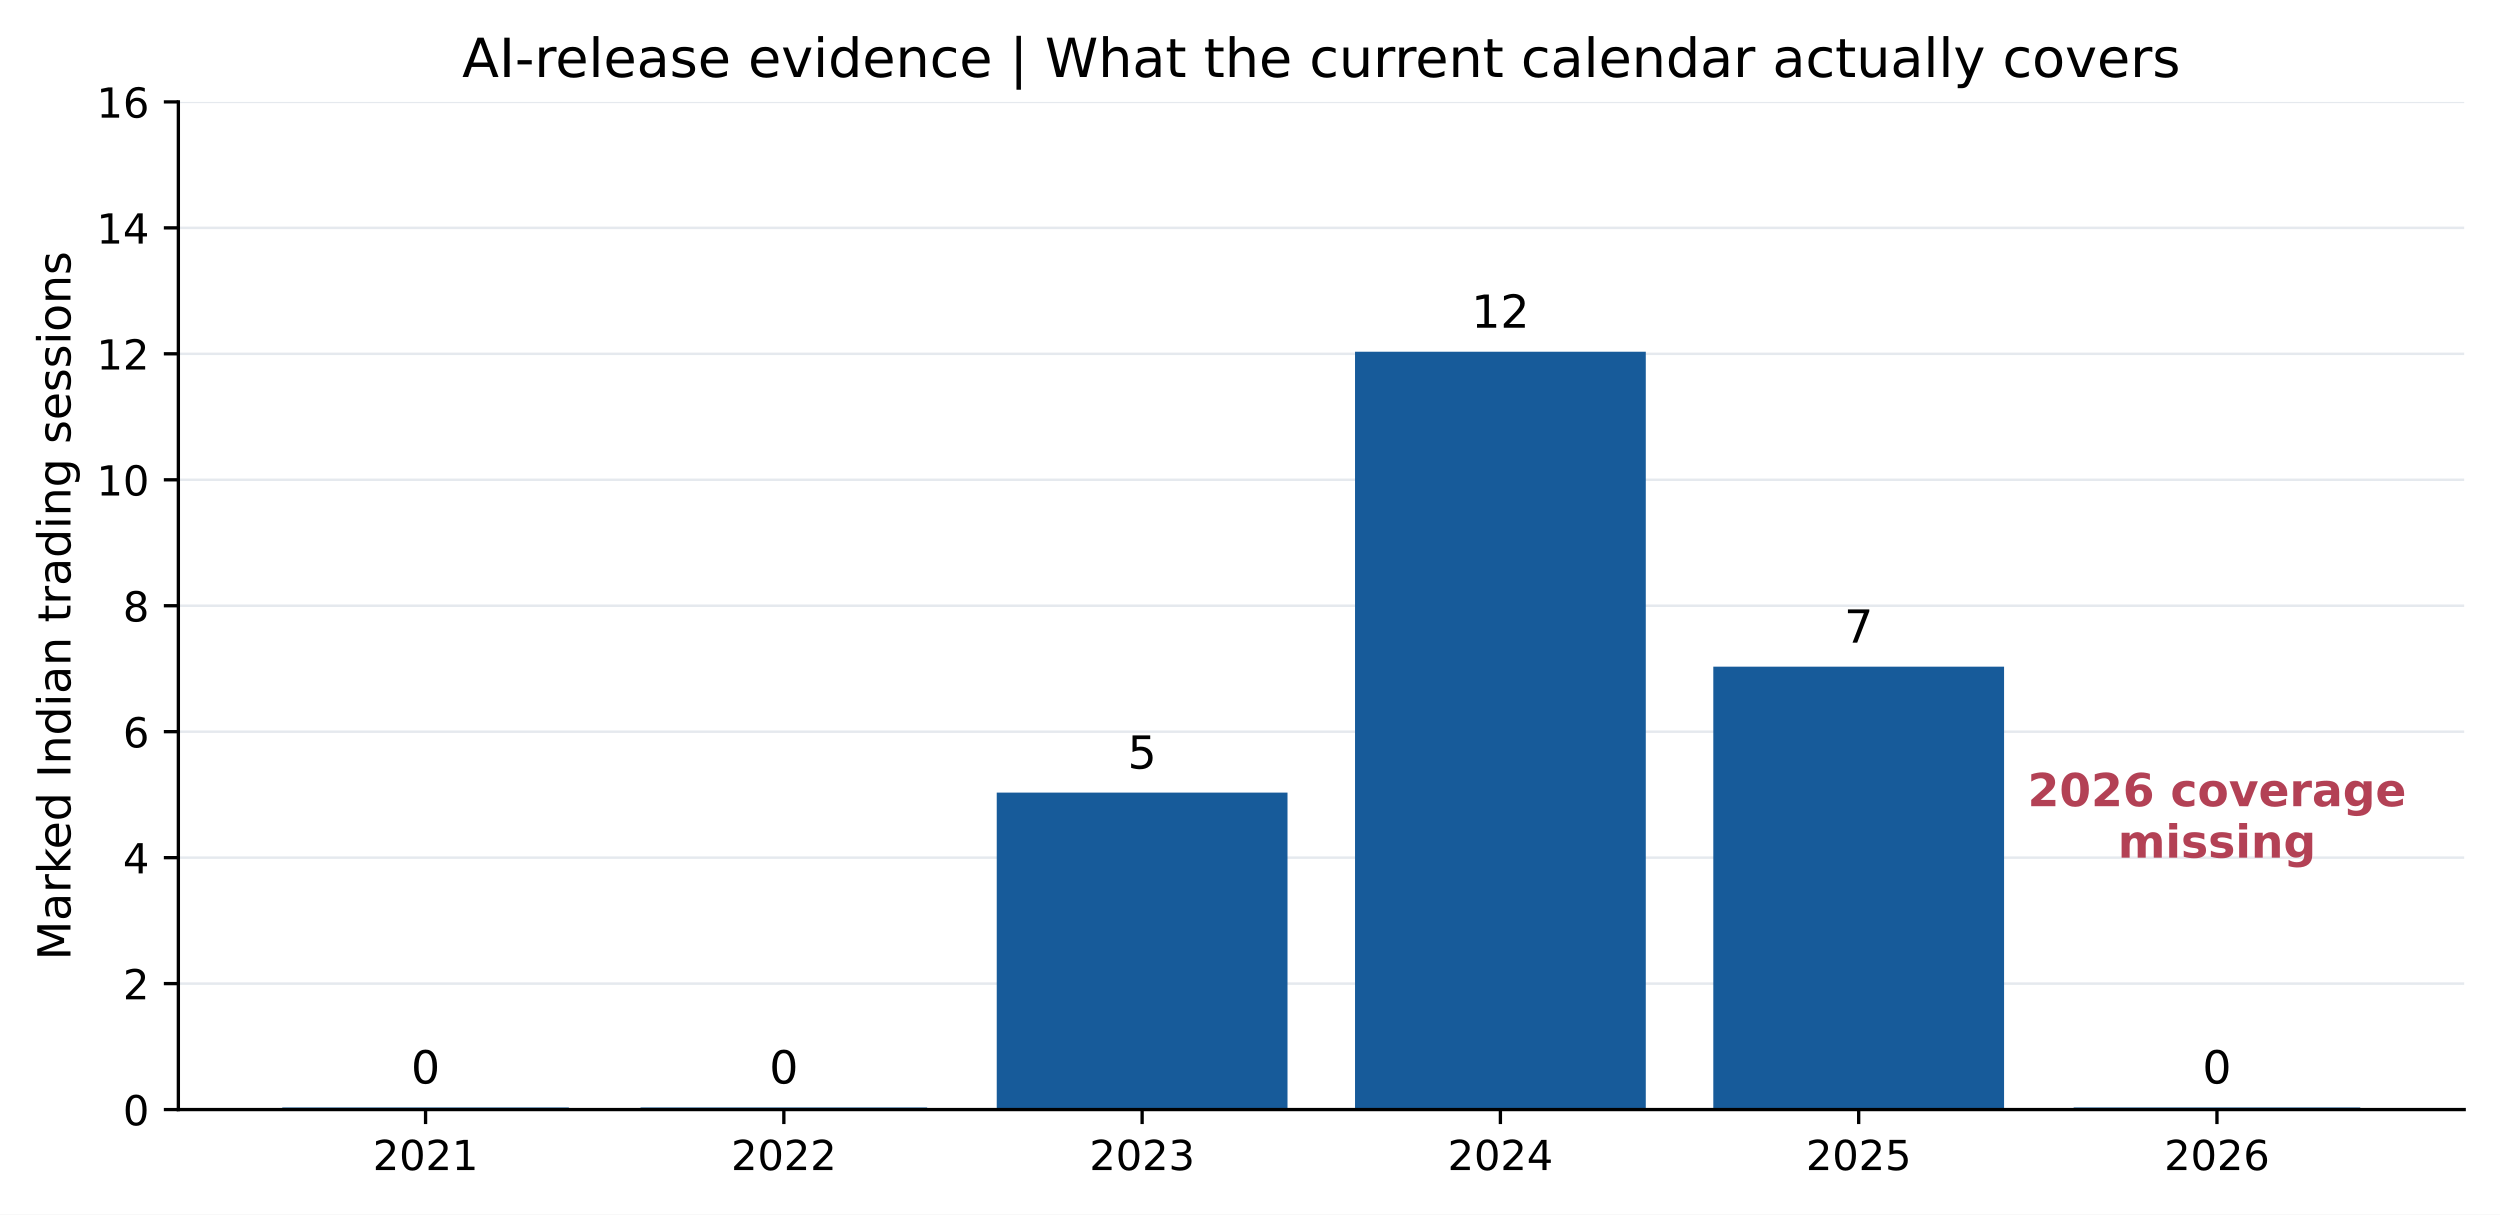
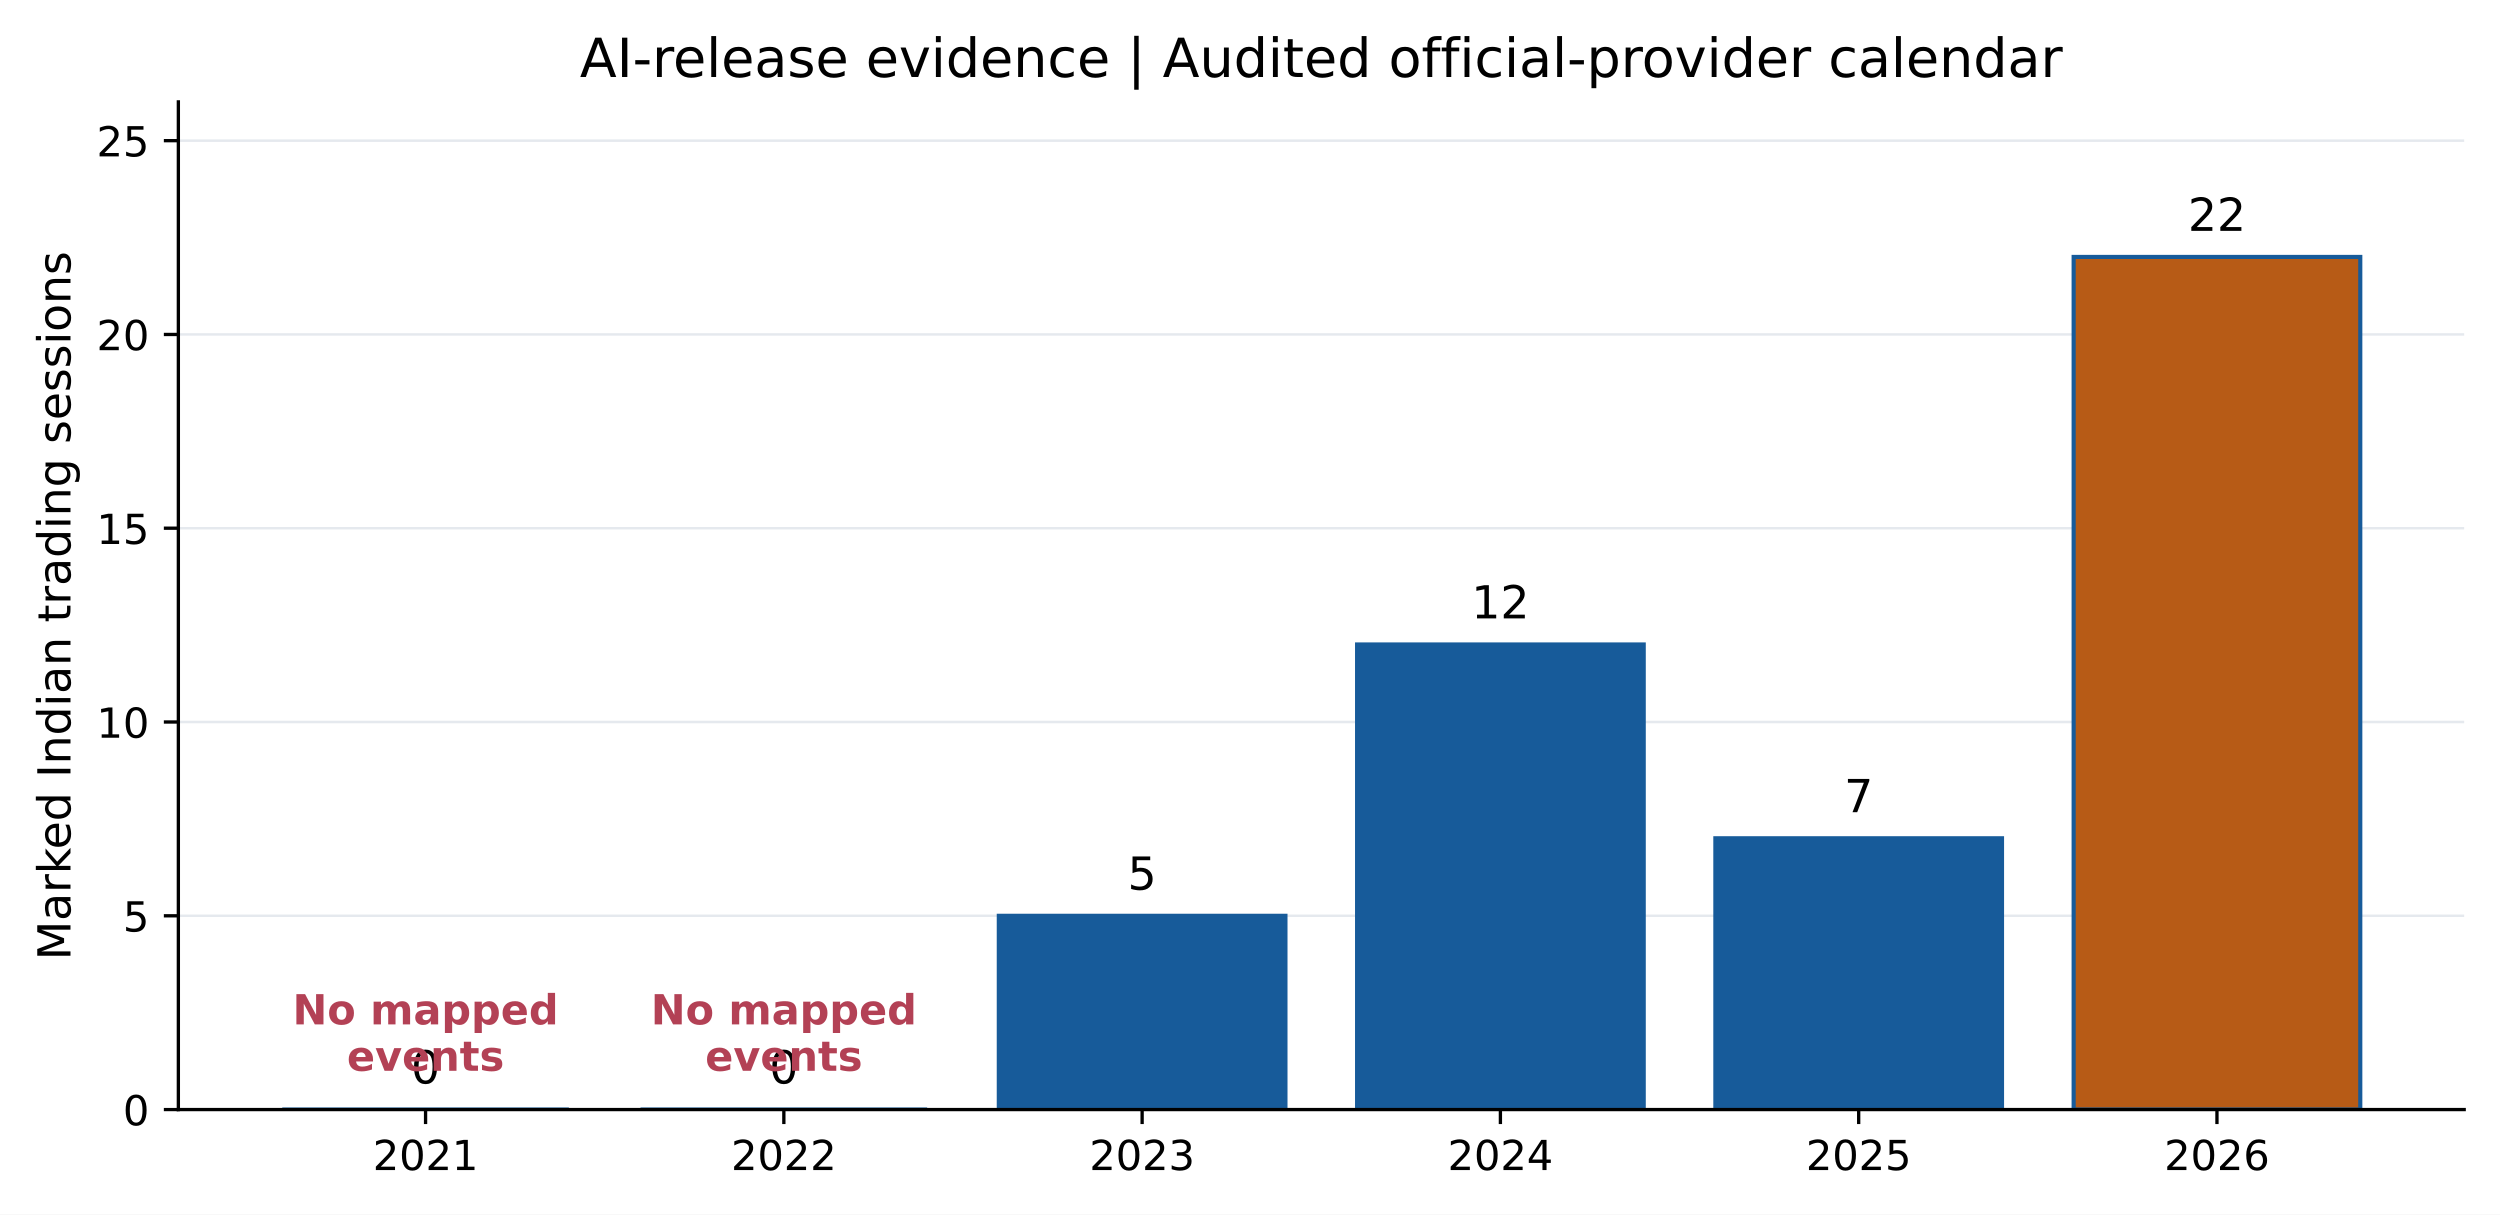
<svg xmlns="http://www.w3.org/2000/svg" xmlns:xlink="http://www.w3.org/1999/xlink" width="602.883pt" height="292.893pt" viewBox="0 0 602.883 292.893" version="1.1">
  <defs>
    <style type="text/css">*{stroke-linejoin: round; stroke-linecap: butt}</style>
  </defs>
  <g id="figure_1">
    <g id="patch_1">
      <path d="M 0 292.893  L 602.883 292.893  L 602.883 0  L 0 0  z " style="fill: #ffffff" />
    </g>
    <g id="axes_1">
      <g id="patch_2">
        <path d="M 43.011 267.575  L 594.243 267.575  L 594.243 24.575  L 43.011 24.575  z " style="fill: #ffffff" />
      </g>
      <g id="matplotlib.axis_1">
        <g id="xtick_1">
          <g id="line2d_1">
            <defs>
-               <path id="m4fd9d21211" d="M 0 0  L 0 3.5  " style="stroke: #000000; stroke-width: 0.8" />
+               <path id="m584eda7287" d="M 0 0  L 0 3.5  " style="stroke: #000000; stroke-width: 0.8" />
            </defs>
            <g>
-               <use xlink:href="#m4fd9d21211" x="102.627" y="267.575" style="stroke: #000000; stroke-width: 0.8" />
+               <use xlink:href="#m584eda7287" x="102.627" y="267.575" style="stroke: #000000; stroke-width: 0.8" />
            </g>
          </g>
          <g id="text_1">
            <text style="font-size: 10px; font-family: 'DejaVu Sans'; text-anchor: middle" x="102.627" y="282.173" transform="rotate(-0 102.6269 282.1733)">2021</text>
          </g>
        </g>
        <g id="xtick_2">
          <g id="line2d_2">
            <g>
-               <use xlink:href="#m4fd9d21211" x="189.027" y="267.575" style="stroke: #000000; stroke-width: 0.8" />
+               <use xlink:href="#m584eda7287" x="189.027" y="267.575" style="stroke: #000000; stroke-width: 0.8" />
            </g>
          </g>
          <g id="text_2">
            <text style="font-size: 10px; font-family: 'DejaVu Sans'; text-anchor: middle" x="189.027" y="282.173" transform="rotate(-0 189.0269 282.1733)">2022</text>
          </g>
        </g>
        <g id="xtick_3">
          <g id="line2d_3">
            <g>
-               <use xlink:href="#m4fd9d21211" x="275.427" y="267.575" style="stroke: #000000; stroke-width: 0.8" />
+               <use xlink:href="#m584eda7287" x="275.427" y="267.575" style="stroke: #000000; stroke-width: 0.8" />
            </g>
          </g>
          <g id="text_3">
            <text style="font-size: 10px; font-family: 'DejaVu Sans'; text-anchor: middle" x="275.427" y="282.173" transform="rotate(-0 275.4269 282.1733)">2023</text>
          </g>
        </g>
        <g id="xtick_4">
          <g id="line2d_4">
            <g>
-               <use xlink:href="#m4fd9d21211" x="361.827" y="267.575" style="stroke: #000000; stroke-width: 0.8" />
+               <use xlink:href="#m584eda7287" x="361.827" y="267.575" style="stroke: #000000; stroke-width: 0.8" />
            </g>
          </g>
          <g id="text_4">
            <text style="font-size: 10px; font-family: 'DejaVu Sans'; text-anchor: middle" x="361.827" y="282.173" transform="rotate(-0 361.8269 282.1733)">2024</text>
          </g>
        </g>
        <g id="xtick_5">
          <g id="line2d_5">
            <g>
-               <use xlink:href="#m4fd9d21211" x="448.227" y="267.575" style="stroke: #000000; stroke-width: 0.8" />
+               <use xlink:href="#m584eda7287" x="448.227" y="267.575" style="stroke: #000000; stroke-width: 0.8" />
            </g>
          </g>
          <g id="text_5">
            <text style="font-size: 10px; font-family: 'DejaVu Sans'; text-anchor: middle" x="448.227" y="282.173" transform="rotate(-0 448.2269 282.1733)">2025</text>
          </g>
        </g>
        <g id="xtick_6">
          <g id="line2d_6">
            <g>
-               <use xlink:href="#m4fd9d21211" x="534.627" y="267.575" style="stroke: #000000; stroke-width: 0.8" />
+               <use xlink:href="#m584eda7287" x="534.627" y="267.575" style="stroke: #000000; stroke-width: 0.8" />
            </g>
          </g>
          <g id="text_6">
            <text style="font-size: 10px; font-family: 'DejaVu Sans'; text-anchor: middle" x="534.627" y="282.173" transform="rotate(-0 534.6269 282.1733)">2026</text>
          </g>
        </g>
      </g>
      <g id="matplotlib.axis_2">
        <g id="ytick_1">
          <g id="line2d_7">
-             <path d="M 43.011 267.575  L 594.243 267.575  " clip-path="url(#p7fcf66a200)" style="fill: none; stroke: #e5e9ee; stroke-width: 0.6; stroke-linecap: square" />
+             <path d="M 43.011 267.575  L 594.243 267.575  " clip-path="url(#p99d630dd5f)" style="fill: none; stroke: #e5e9ee; stroke-width: 0.6; stroke-linecap: square" />
          </g>
          <g id="line2d_8">
            <defs>
-               <path id="m845ad731f4" d="M 0 0  L -3.5 0  " style="stroke: #000000; stroke-width: 0.8" />
+               <path id="m1fa682797b" d="M 0 0  L -3.5 0  " style="stroke: #000000; stroke-width: 0.8" />
            </defs>
            <g>
-               <use xlink:href="#m845ad731f4" x="43.011" y="267.575" style="stroke: #000000; stroke-width: 0.8" />
+               <use xlink:href="#m1fa682797b" x="43.011" y="267.575" style="stroke: #000000; stroke-width: 0.8" />
            </g>
          </g>
          <g id="text_7">
            <text style="font-size: 10px; font-family: 'DejaVu Sans'; text-anchor: end" x="36.011" y="271.374" transform="rotate(-0 36.01094 271.3741)">0</text>
          </g>
        </g>
        <g id="ytick_2">
          <g id="line2d_9">
-             <path d="M 43.011 237.2  L 594.243 237.2  " clip-path="url(#p7fcf66a200)" style="fill: none; stroke: #e5e9ee; stroke-width: 0.6; stroke-linecap: square" />
+             <path d="M 43.011 220.844  L 594.243 220.844  " clip-path="url(#p99d630dd5f)" style="fill: none; stroke: #e5e9ee; stroke-width: 0.6; stroke-linecap: square" />
          </g>
          <g id="line2d_10">
            <g>
-               <use xlink:href="#m845ad731f4" x="43.011" y="237.2" style="stroke: #000000; stroke-width: 0.8" />
+               <use xlink:href="#m1fa682797b" x="43.011" y="220.844" style="stroke: #000000; stroke-width: 0.8" />
            </g>
          </g>
          <g id="text_8">
-             <text style="font-size: 10px; font-family: 'DejaVu Sans'; text-anchor: end" x="36.011" y="240.999" transform="rotate(-0 36.01094 240.9991)">2</text>
+             <text style="font-size: 10px; font-family: 'DejaVu Sans'; text-anchor: end" x="36.011" y="224.643" transform="rotate(-0 36.01094 224.6433)">5</text>
          </g>
        </g>
        <g id="ytick_3">
          <g id="line2d_11">
-             <path d="M 43.011 206.825  L 594.243 206.825  " clip-path="url(#p7fcf66a200)" style="fill: none; stroke: #e5e9ee; stroke-width: 0.6; stroke-linecap: square" />
+             <path d="M 43.011 174.113  L 594.243 174.113  " clip-path="url(#p99d630dd5f)" style="fill: none; stroke: #e5e9ee; stroke-width: 0.6; stroke-linecap: square" />
          </g>
          <g id="line2d_12">
            <g>
-               <use xlink:href="#m845ad731f4" x="43.011" y="206.825" style="stroke: #000000; stroke-width: 0.8" />
+               <use xlink:href="#m1fa682797b" x="43.011" y="174.113" style="stroke: #000000; stroke-width: 0.8" />
            </g>
          </g>
          <g id="text_9">
-             <text style="font-size: 10px; font-family: 'DejaVu Sans'; text-anchor: end" x="36.011" y="210.624" transform="rotate(-0 36.01094 210.6241)">4</text>
+             <text style="font-size: 10px; font-family: 'DejaVu Sans'; text-anchor: end" x="36.011" y="177.913" transform="rotate(-0 36.01094 177.9125)">10</text>
          </g>
        </g>
        <g id="ytick_4">
          <g id="line2d_13">
-             <path d="M 43.011 176.45  L 594.243 176.45  " clip-path="url(#p7fcf66a200)" style="fill: none; stroke: #e5e9ee; stroke-width: 0.6; stroke-linecap: square" />
+             <path d="M 43.011 127.383  L 594.243 127.383  " clip-path="url(#p99d630dd5f)" style="fill: none; stroke: #e5e9ee; stroke-width: 0.6; stroke-linecap: square" />
          </g>
          <g id="line2d_14">
            <g>
-               <use xlink:href="#m845ad731f4" x="43.011" y="176.45" style="stroke: #000000; stroke-width: 0.8" />
+               <use xlink:href="#m1fa682797b" x="43.011" y="127.383" style="stroke: #000000; stroke-width: 0.8" />
            </g>
          </g>
          <g id="text_10">
-             <text style="font-size: 10px; font-family: 'DejaVu Sans'; text-anchor: end" x="36.011" y="180.249" transform="rotate(-0 36.01094 180.2491)">6</text>
+             <text style="font-size: 10px; font-family: 'DejaVu Sans'; text-anchor: end" x="36.011" y="131.182" transform="rotate(-0 36.01094 131.1818)">15</text>
          </g>
        </g>
        <g id="ytick_5">
          <g id="line2d_15">
-             <path d="M 43.011 146.075  L 594.243 146.075  " clip-path="url(#p7fcf66a200)" style="fill: none; stroke: #e5e9ee; stroke-width: 0.6; stroke-linecap: square" />
+             <path d="M 43.011 80.652  L 594.243 80.652  " clip-path="url(#p99d630dd5f)" style="fill: none; stroke: #e5e9ee; stroke-width: 0.6; stroke-linecap: square" />
          </g>
          <g id="line2d_16">
            <g>
-               <use xlink:href="#m845ad731f4" x="43.011" y="146.075" style="stroke: #000000; stroke-width: 0.8" />
+               <use xlink:href="#m1fa682797b" x="43.011" y="80.652" style="stroke: #000000; stroke-width: 0.8" />
            </g>
          </g>
          <g id="text_11">
-             <text style="font-size: 10px; font-family: 'DejaVu Sans'; text-anchor: end" x="36.011" y="149.874" transform="rotate(-0 36.01094 149.8741)">8</text>
+             <text style="font-size: 10px; font-family: 'DejaVu Sans'; text-anchor: end" x="36.011" y="84.451" transform="rotate(-0 36.01094 84.45099)">20</text>
          </g>
        </g>
        <g id="ytick_6">
          <g id="line2d_17">
-             <path d="M 43.011 115.7  L 594.243 115.7  " clip-path="url(#p7fcf66a200)" style="fill: none; stroke: #e5e9ee; stroke-width: 0.6; stroke-linecap: square" />
+             <path d="M 43.011 33.921  L 594.243 33.921  " clip-path="url(#p99d630dd5f)" style="fill: none; stroke: #e5e9ee; stroke-width: 0.6; stroke-linecap: square" />
          </g>
          <g id="line2d_18">
            <g>
-               <use xlink:href="#m845ad731f4" x="43.011" y="115.7" style="stroke: #000000; stroke-width: 0.8" />
+               <use xlink:href="#m1fa682797b" x="43.011" y="33.921" style="stroke: #000000; stroke-width: 0.8" />
            </g>
          </g>
          <g id="text_12">
-             <text style="font-size: 10px; font-family: 'DejaVu Sans'; text-anchor: end" x="36.011" y="119.499" transform="rotate(-0 36.01094 119.4991)">10</text>
-           </g>
-         </g>
-         <g id="ytick_7">
-           <g id="line2d_19">
-             <path d="M 43.011 85.325  L 594.243 85.325  " clip-path="url(#p7fcf66a200)" style="fill: none; stroke: #e5e9ee; stroke-width: 0.6; stroke-linecap: square" />
-           </g>
-           <g id="line2d_20">
-             <g>
-               <use xlink:href="#m845ad731f4" x="43.011" y="85.325" style="stroke: #000000; stroke-width: 0.8" />
-             </g>
-           </g>
-           <g id="text_13">
-             <text style="font-size: 10px; font-family: 'DejaVu Sans'; text-anchor: end" x="36.011" y="89.124" transform="rotate(-0 36.01094 89.12406)">12</text>
-           </g>
-         </g>
-         <g id="ytick_8">
-           <g id="line2d_21">
-             <path d="M 43.011 54.95  L 594.243 54.95  " clip-path="url(#p7fcf66a200)" style="fill: none; stroke: #e5e9ee; stroke-width: 0.6; stroke-linecap: square" />
-           </g>
-           <g id="line2d_22">
-             <g>
-               <use xlink:href="#m845ad731f4" x="43.011" y="54.95" style="stroke: #000000; stroke-width: 0.8" />
-             </g>
-           </g>
-           <g id="text_14">
-             <text style="font-size: 10px; font-family: 'DejaVu Sans'; text-anchor: end" x="36.011" y="58.749" transform="rotate(-0 36.01094 58.74906)">14</text>
-           </g>
-         </g>
-         <g id="ytick_9">
-           <g id="line2d_23">
-             <path d="M 43.011 24.575  L 594.243 24.575  " clip-path="url(#p7fcf66a200)" style="fill: none; stroke: #e5e9ee; stroke-width: 0.6; stroke-linecap: square" />
-           </g>
-           <g id="line2d_24">
-             <g>
-               <use xlink:href="#m845ad731f4" x="43.011" y="24.575" style="stroke: #000000; stroke-width: 0.8" />
-             </g>
-           </g>
-           <g id="text_15">
-             <text style="font-size: 10px; font-family: 'DejaVu Sans'; text-anchor: end" x="36.011" y="28.374" transform="rotate(-0 36.01094 28.37406)">16</text>
-           </g>
-         </g>
-         <g id="text_16">
+             <text style="font-size: 10px; font-family: 'DejaVu Sans'; text-anchor: end" x="36.011" y="37.72" transform="rotate(-0 36.01094 37.72022)">25</text>
+           </g>
+         </g>
+         <g id="text_13">
          <text style="font-size: 11px; font-family: 'DejaVu Sans'; text-anchor: middle" x="16.998" y="146.075" transform="rotate(-90 16.99828 146.0748)">Marked Indian trading sessions</text>
        </g>
      </g>
      <g id="patch_3">
-         <path d="M 68.067 267.575  L 137.187 267.575  L 137.187 267.575  L 68.067 267.575  z " clip-path="url(#p7fcf66a200)" style="fill: #175b9a; stroke: #175b9a; stroke-linejoin: miter" />
+         <path d="M 68.067 267.575  L 137.187 267.575  L 137.187 267.575  L 68.067 267.575  z " clip-path="url(#p99d630dd5f)" style="fill: #dfe4ea; stroke: #175b9a; stroke-linejoin: miter" />
      </g>
      <g id="patch_4">
-         <path d="M 154.467 267.575  L 223.587 267.575  L 223.587 267.575  L 154.467 267.575  z " clip-path="url(#p7fcf66a200)" style="fill: #175b9a; stroke: #175b9a; stroke-linejoin: miter" />
+         <path d="M 154.467 267.575  L 223.587 267.575  L 223.587 267.575  L 154.467 267.575  z " clip-path="url(#p99d630dd5f)" style="fill: #dfe4ea; stroke: #175b9a; stroke-linejoin: miter" />
      </g>
      <g id="patch_5">
-         <path d="M 240.867 267.575  L 309.987 267.575  L 309.987 191.637  L 240.867 191.637  z " clip-path="url(#p7fcf66a200)" style="fill: #175b9a; stroke: #175b9a; stroke-linejoin: miter" />
+         <path d="M 240.867 267.575  L 309.987 267.575  L 309.987 220.844  L 240.867 220.844  z " clip-path="url(#p99d630dd5f)" style="fill: #175b9a; stroke: #175b9a; stroke-linejoin: miter" />
      </g>
      <g id="patch_6">
-         <path d="M 327.267 267.575  L 396.387 267.575  L 396.387 85.325  L 327.267 85.325  z " clip-path="url(#p7fcf66a200)" style="fill: #175b9a; stroke: #175b9a; stroke-linejoin: miter" />
+         <path d="M 327.267 267.575  L 396.387 267.575  L 396.387 155.421  L 327.267 155.421  z " clip-path="url(#p99d630dd5f)" style="fill: #175b9a; stroke: #175b9a; stroke-linejoin: miter" />
      </g>
      <g id="patch_7">
-         <path d="M 413.667 267.575  L 482.787 267.575  L 482.787 161.262  L 413.667 161.262  z " clip-path="url(#p7fcf66a200)" style="fill: #175b9a; stroke: #175b9a; stroke-linejoin: miter" />
+         <path d="M 413.667 267.575  L 482.787 267.575  L 482.787 202.152  L 413.667 202.152  z " clip-path="url(#p99d630dd5f)" style="fill: #175b9a; stroke: #175b9a; stroke-linejoin: miter" />
      </g>
      <g id="patch_8">
-         <path d="M 500.067 267.575  L 569.187 267.575  L 569.187 267.575  L 500.067 267.575  z " clip-path="url(#p7fcf66a200)" style="fill: #dfe4ea; stroke: #175b9a; stroke-linejoin: miter" />
+         <path d="M 500.067 267.575  L 569.187 267.575  L 569.187 61.959  L 500.067 61.959  z " clip-path="url(#p99d630dd5f)" style="fill: #b75b16; stroke: #175b9a; stroke-linejoin: miter" />
      </g>
      <g id="patch_9">
        <path d="M 43.011 267.575  L 43.011 24.575  " style="fill: none; stroke: #000000; stroke-width: 0.8; stroke-linejoin: miter; stroke-linecap: square" />
      </g>
      <g id="patch_10">
        <path d="M 43.011 267.575  L 594.243 267.575  " style="fill: none; stroke: #000000; stroke-width: 0.8; stroke-linejoin: miter; stroke-linecap: square" />
      </g>
+       <g id="text_14">
+         <text style="font-size: 11px; font-family: 'DejaVu Sans'; text-anchor: middle" x="102.627" y="261.287" transform="rotate(-0 102.6269 261.2872)">0</text>
+       </g>
+       <g id="text_15">
+         <text style="font-size: 11px; font-family: 'DejaVu Sans'; text-anchor: middle" x="189.027" y="261.287" transform="rotate(-0 189.0269 261.2872)">0</text>
+       </g>
+       <g id="text_16">
+         <text style="font-size: 11px; font-family: 'DejaVu Sans'; text-anchor: middle" x="275.427" y="214.556" transform="rotate(-0 275.4269 214.5564)">5</text>
+       </g>
      <g id="text_17">
-         <text style="font-size: 11px; font-family: 'DejaVu Sans'; text-anchor: middle" x="102.627" y="261.287" transform="rotate(-0 102.6269 261.2872)">0</text>
+         <text style="font-size: 11px; font-family: 'DejaVu Sans'; text-anchor: middle" x="361.827" y="149.133" transform="rotate(-0 361.8269 149.1333)">12</text>
      </g>
      <g id="text_18">
-         <text style="font-size: 11px; font-family: 'DejaVu Sans'; text-anchor: middle" x="189.027" y="261.287" transform="rotate(-0 189.0269 261.2872)">0</text>
+         <text style="font-size: 11px; font-family: 'DejaVu Sans'; text-anchor: middle" x="448.227" y="195.864" transform="rotate(-0 448.2269 195.8641)">7</text>
      </g>
      <g id="text_19">
-         <text style="font-size: 11px; font-family: 'DejaVu Sans'; text-anchor: middle" x="275.427" y="185.35" transform="rotate(-0 275.4269 185.3497)">5</text>
+         <text style="font-size: 11px; font-family: 'DejaVu Sans'; text-anchor: middle" x="534.627" y="55.672" transform="rotate(-0 534.6269 55.6718)">22</text>
      </g>
      <g id="text_20">
-         <text style="font-size: 11px; font-family: 'DejaVu Sans'; text-anchor: middle" x="361.827" y="79.037" transform="rotate(-0 361.8269 79.03719)">12</text>
+         <text style="font-weight: 700; font-size: 10px; font-family: 'DejaVu Sans'; fill: #b34155" transform="translate(70.55428 247.0309)">No mapped</text>
+         <text style="font-weight: 700; font-size: 10px; font-family: 'DejaVu Sans'; fill: #b34155" transform="translate(83.65975 258.2287)">events</text>
      </g>
      <g id="text_21">
-         <text style="font-size: 11px; font-family: 'DejaVu Sans'; text-anchor: middle" x="448.227" y="154.975" transform="rotate(-0 448.2269 154.9747)">7</text>
+         <text style="font-weight: 700; font-size: 10px; font-family: 'DejaVu Sans'; fill: #b34155" transform="translate(156.9543 247.0309)">No mapped</text>
+         <text style="font-weight: 700; font-size: 10px; font-family: 'DejaVu Sans'; fill: #b34155" transform="translate(170.0598 258.2287)">events</text>
      </g>
      <g id="text_22">
-         <text style="font-size: 11px; font-family: 'DejaVu Sans'; text-anchor: middle" x="534.627" y="261.287" transform="rotate(-0 534.6269 261.2872)">0</text>
-       </g>
-       <g id="text_23">
-         <text style="font-weight: 700; font-size: 11px; font-family: 'DejaVu Sans'; fill: #b34155" transform="translate(488.9589 194.4213)">2026 coverage</text>
-         <text style="font-weight: 700; font-size: 11px; font-family: 'DejaVu Sans'; fill: #b34155" transform="translate(510.726 206.8248)">missing</text>
-       </g>
-       <g id="text_24">
-         <text style="font-size: 13px; font-family: 'DejaVu Sans'; text-anchor: middle" x="318.627" y="18.575" transform="rotate(-0 318.6269 18.57484)">AI-release evidence | What the current calendar actually covers</text>
+         <text style="font-size: 13px; font-family: 'DejaVu Sans'; text-anchor: middle" x="318.627" y="18.575" transform="rotate(-0 318.6269 18.57484)">AI-release evidence | Audited official-provider calendar</text>
      </g>
    </g>
  </g>
  <defs>
-     <clipPath id="p7fcf66a200">
+     <clipPath id="p99d630dd5f">
      <rect x="43.011" y="24.575" width="551.232" height="243" />
    </clipPath>
  </defs>
</svg>
